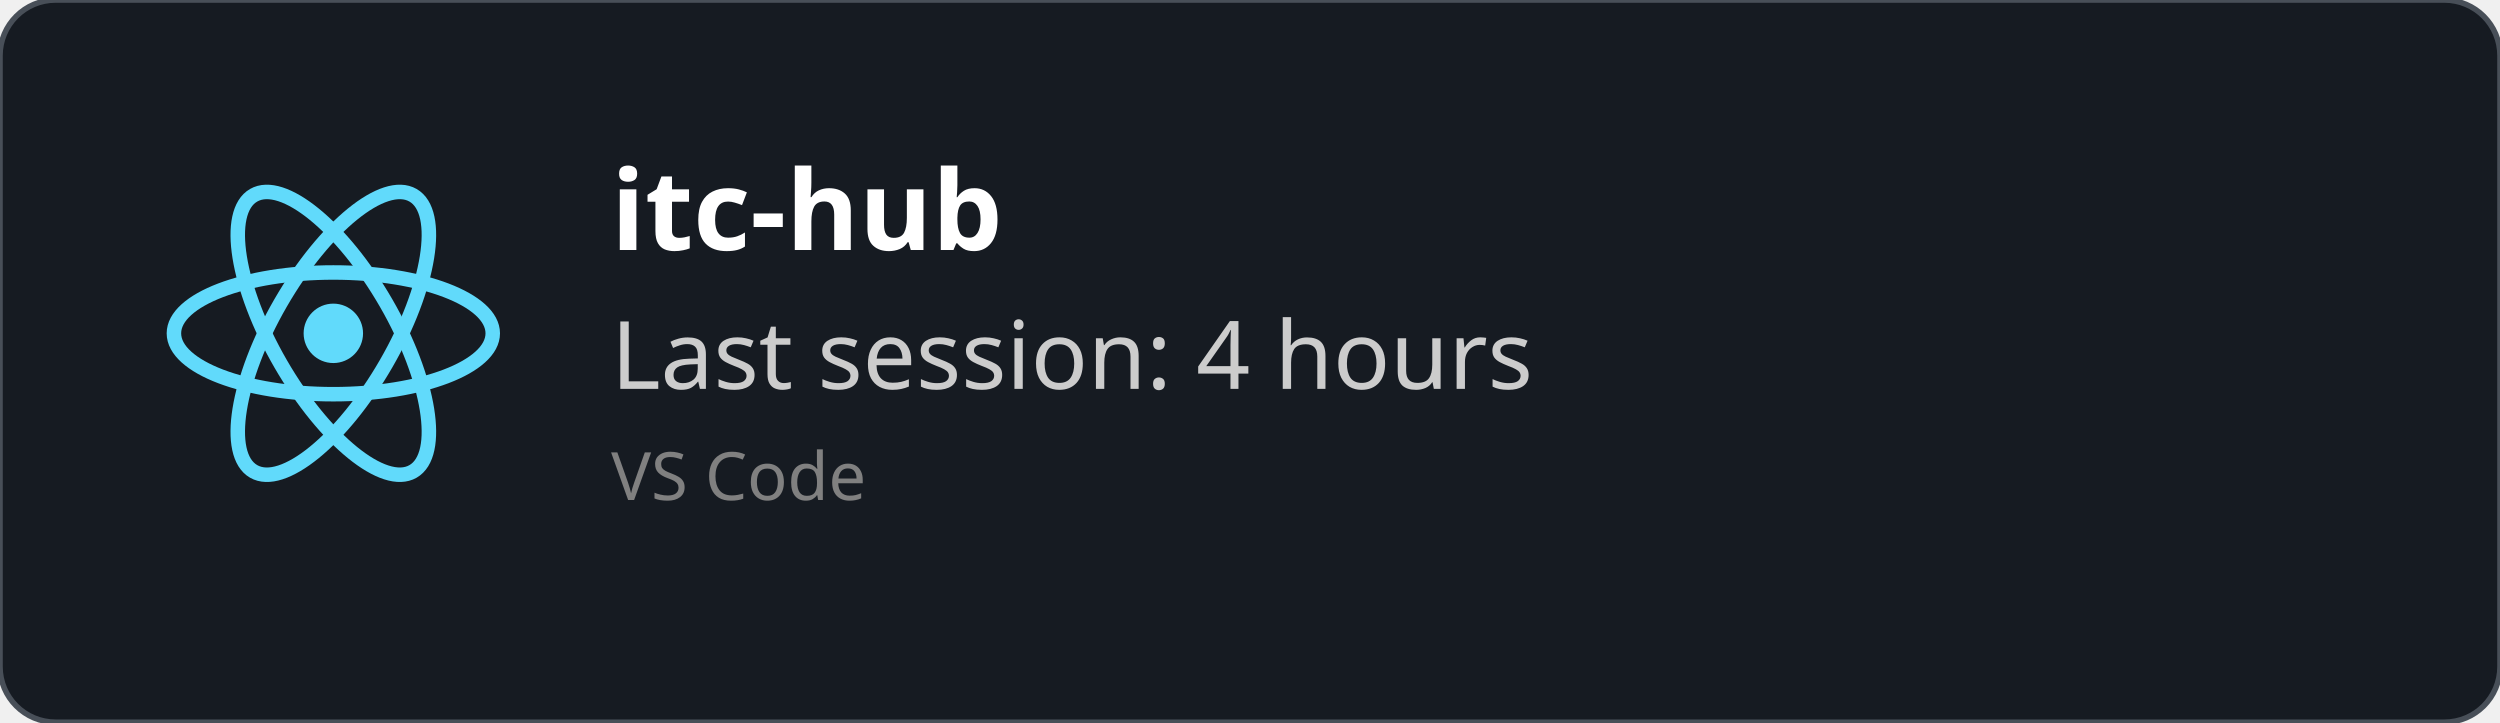
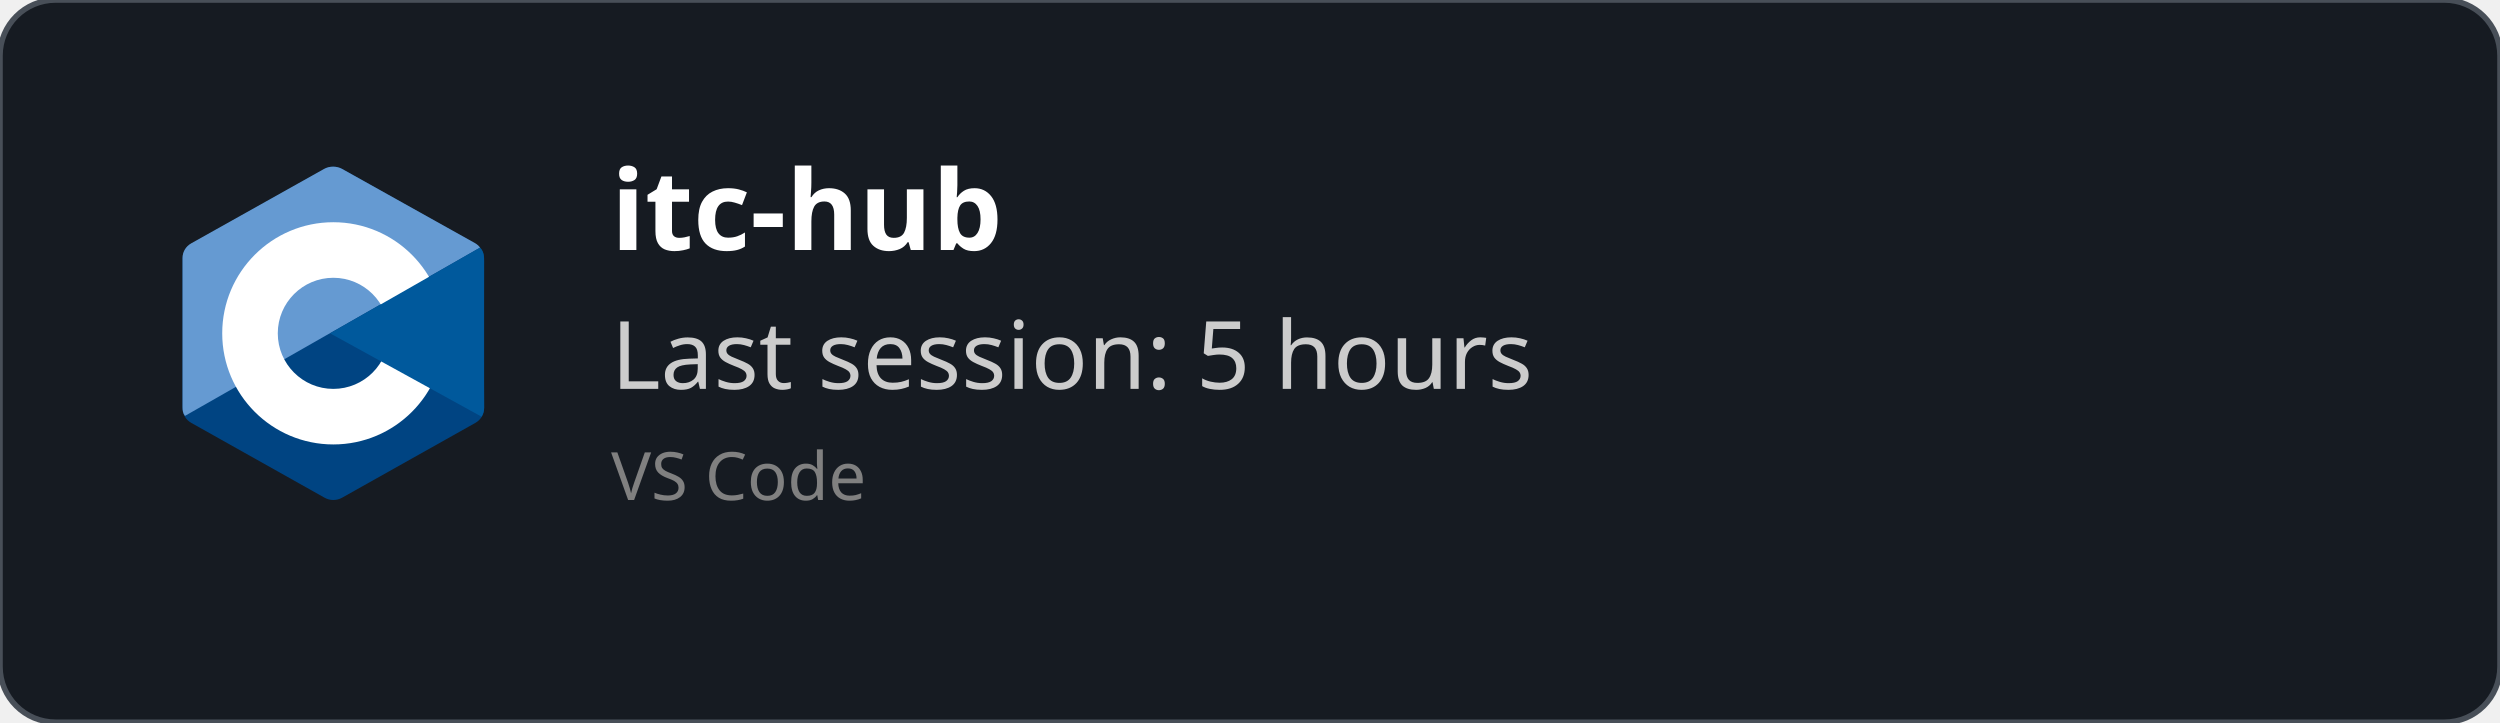
<svg xmlns="http://www.w3.org/2000/svg" width="450" height="130" viewBox="0 0 450 130" fill="none" role="img">
  <style>
    *{
        font-family: 'Segoe UI', Ubuntu, monospace
    }
    </style>
  <defs>
    <clipPath id="horizontalClip" x="20" y="20" width="500" height="200">
      <rect x="90" y="20" width="300" height="50" />
    </clipPath>
  </defs>
  <rect width="450" height="130" fill="rgba(22,27,34)" stroke="#484f58" stroke-width="1" fill-opacity="1" stroke-opacity="1" x="0" y="0" rx="10px" ry="10px">
    </rect>
-   <svg height="60" width="60" x="30" y="30" viewBox="-11.5 -10.232 23 20.463">
-     <circle cx="0" cy="0" r="2.05" fill="#61dafb" />
-     <g stroke="#61dafb" stroke-width="1" fill="none">
-       <ellipse rx="11" ry="4.2" />
-       <ellipse rx="11" ry="4.2" transform="rotate(60)" />
-       <ellipse rx="11" ry="4.2" transform="rotate(120)" />
-     </g>
+   <svg x="30" y="30" viewBox="0 0 38 42" width="60" height="60" version="1.1" id="svg10">
+     <defs id="defs14" />
+     <path fill="#283593" fill-rule="evenodd" d="m 17.903,0.286 c 0.679,-0.381 1.515,-0.381 2.193,0 C 23.451,2.169 33.547,7.837 36.903,9.72 37.582,10.1 38,10.804 38,11.566 c 0,3.766 0,15.101 0,18.867 0,0.762 -0.418,1.466 -1.097,1.847 -3.355,1.883 -13.451,7.551 -16.807,9.434 -0.679,0.381 -1.515,0.381 -2.193,0 -3.355,-1.883 -13.451,-7.551 -16.807,-9.434 -0.678,-0.381 -1.096,-1.084 -1.096,-1.846 0,-3.766 0,-15.101 0,-18.867 0,-0.762 0.418,-1.466 1.097,-1.847 3.354,-1.883 13.452,-7.551 16.806,-9.434 z" clip-rule="evenodd" id="path2" style="fill:#004482;fill-opacity:1" />
+     <path fill="#5c6bc0" fill-rule="evenodd" d="m 0.304,31.404 c -0.266,-0.356 -0.304,-0.694 -0.304,-1.149 0,-3.744 0,-15.014 0,-18.759 0,-0.758 0.417,-1.458 1.094,-1.836 3.343,-1.872 13.405,-7.507 16.748,-9.38 0.677,-0.379 1.594,-0.371 2.271,0.008 3.343,1.872 13.371,7.459 16.714,9.331 0.27,0.152 0.476,0.335 0.66,0.576 z" clip-rule="evenodd" id="path4" style="fill:#659ad2;fill-opacity:1" />
+     <path fill="#ffffff" fill-rule="evenodd" d="m 19,7 c 7.727,0 14,6.273 14,14 0,7.727 -6.273,14 -14,14 -7.727,0 -14,-6.273 -14,-14 0,-7.727 6.273,-14 14,-14 z m 0,7 c 3.863,0 7,3.136 7,7 0,3.863 -3.137,7 -7,7 -3.863,0 -7,-3.137 -7,-7 0,-3.864 3.136,-7 7,-7 z" clip-rule="evenodd" id="path6" />
+     <path fill="#3949ab" fill-rule="evenodd" d="m 37.485,10.205 c 0.516,0.483 0.506,1.211 0.506,1.784 0,3.795 -0.032,14.589 0.009,18.384 0.004,0.396 -0.127,0.813 -0.323,1.127 l -19.084,-10.5 z" clip-rule="evenodd" id="path8" style="fill:#00599c;fill-opacity:1" />
  </svg>
  <text x="110" y="45" font-size="20" clip-path="url(#horizontalClip)" font-weight="bold" font-family="Ubuntu" fill="white">
    itc-hub
    </text>
  <text x="110" y="70" font-size="17px" font-family="Ubuntu" fill="#ccc">
-     Last session: 4 hours
+     Last session: 5 hours
    </text>
  <text x="110" y="90" font-size="12px" font-family="Ubuntu" fill="grey">
    VS Code
    </text>
</svg>
